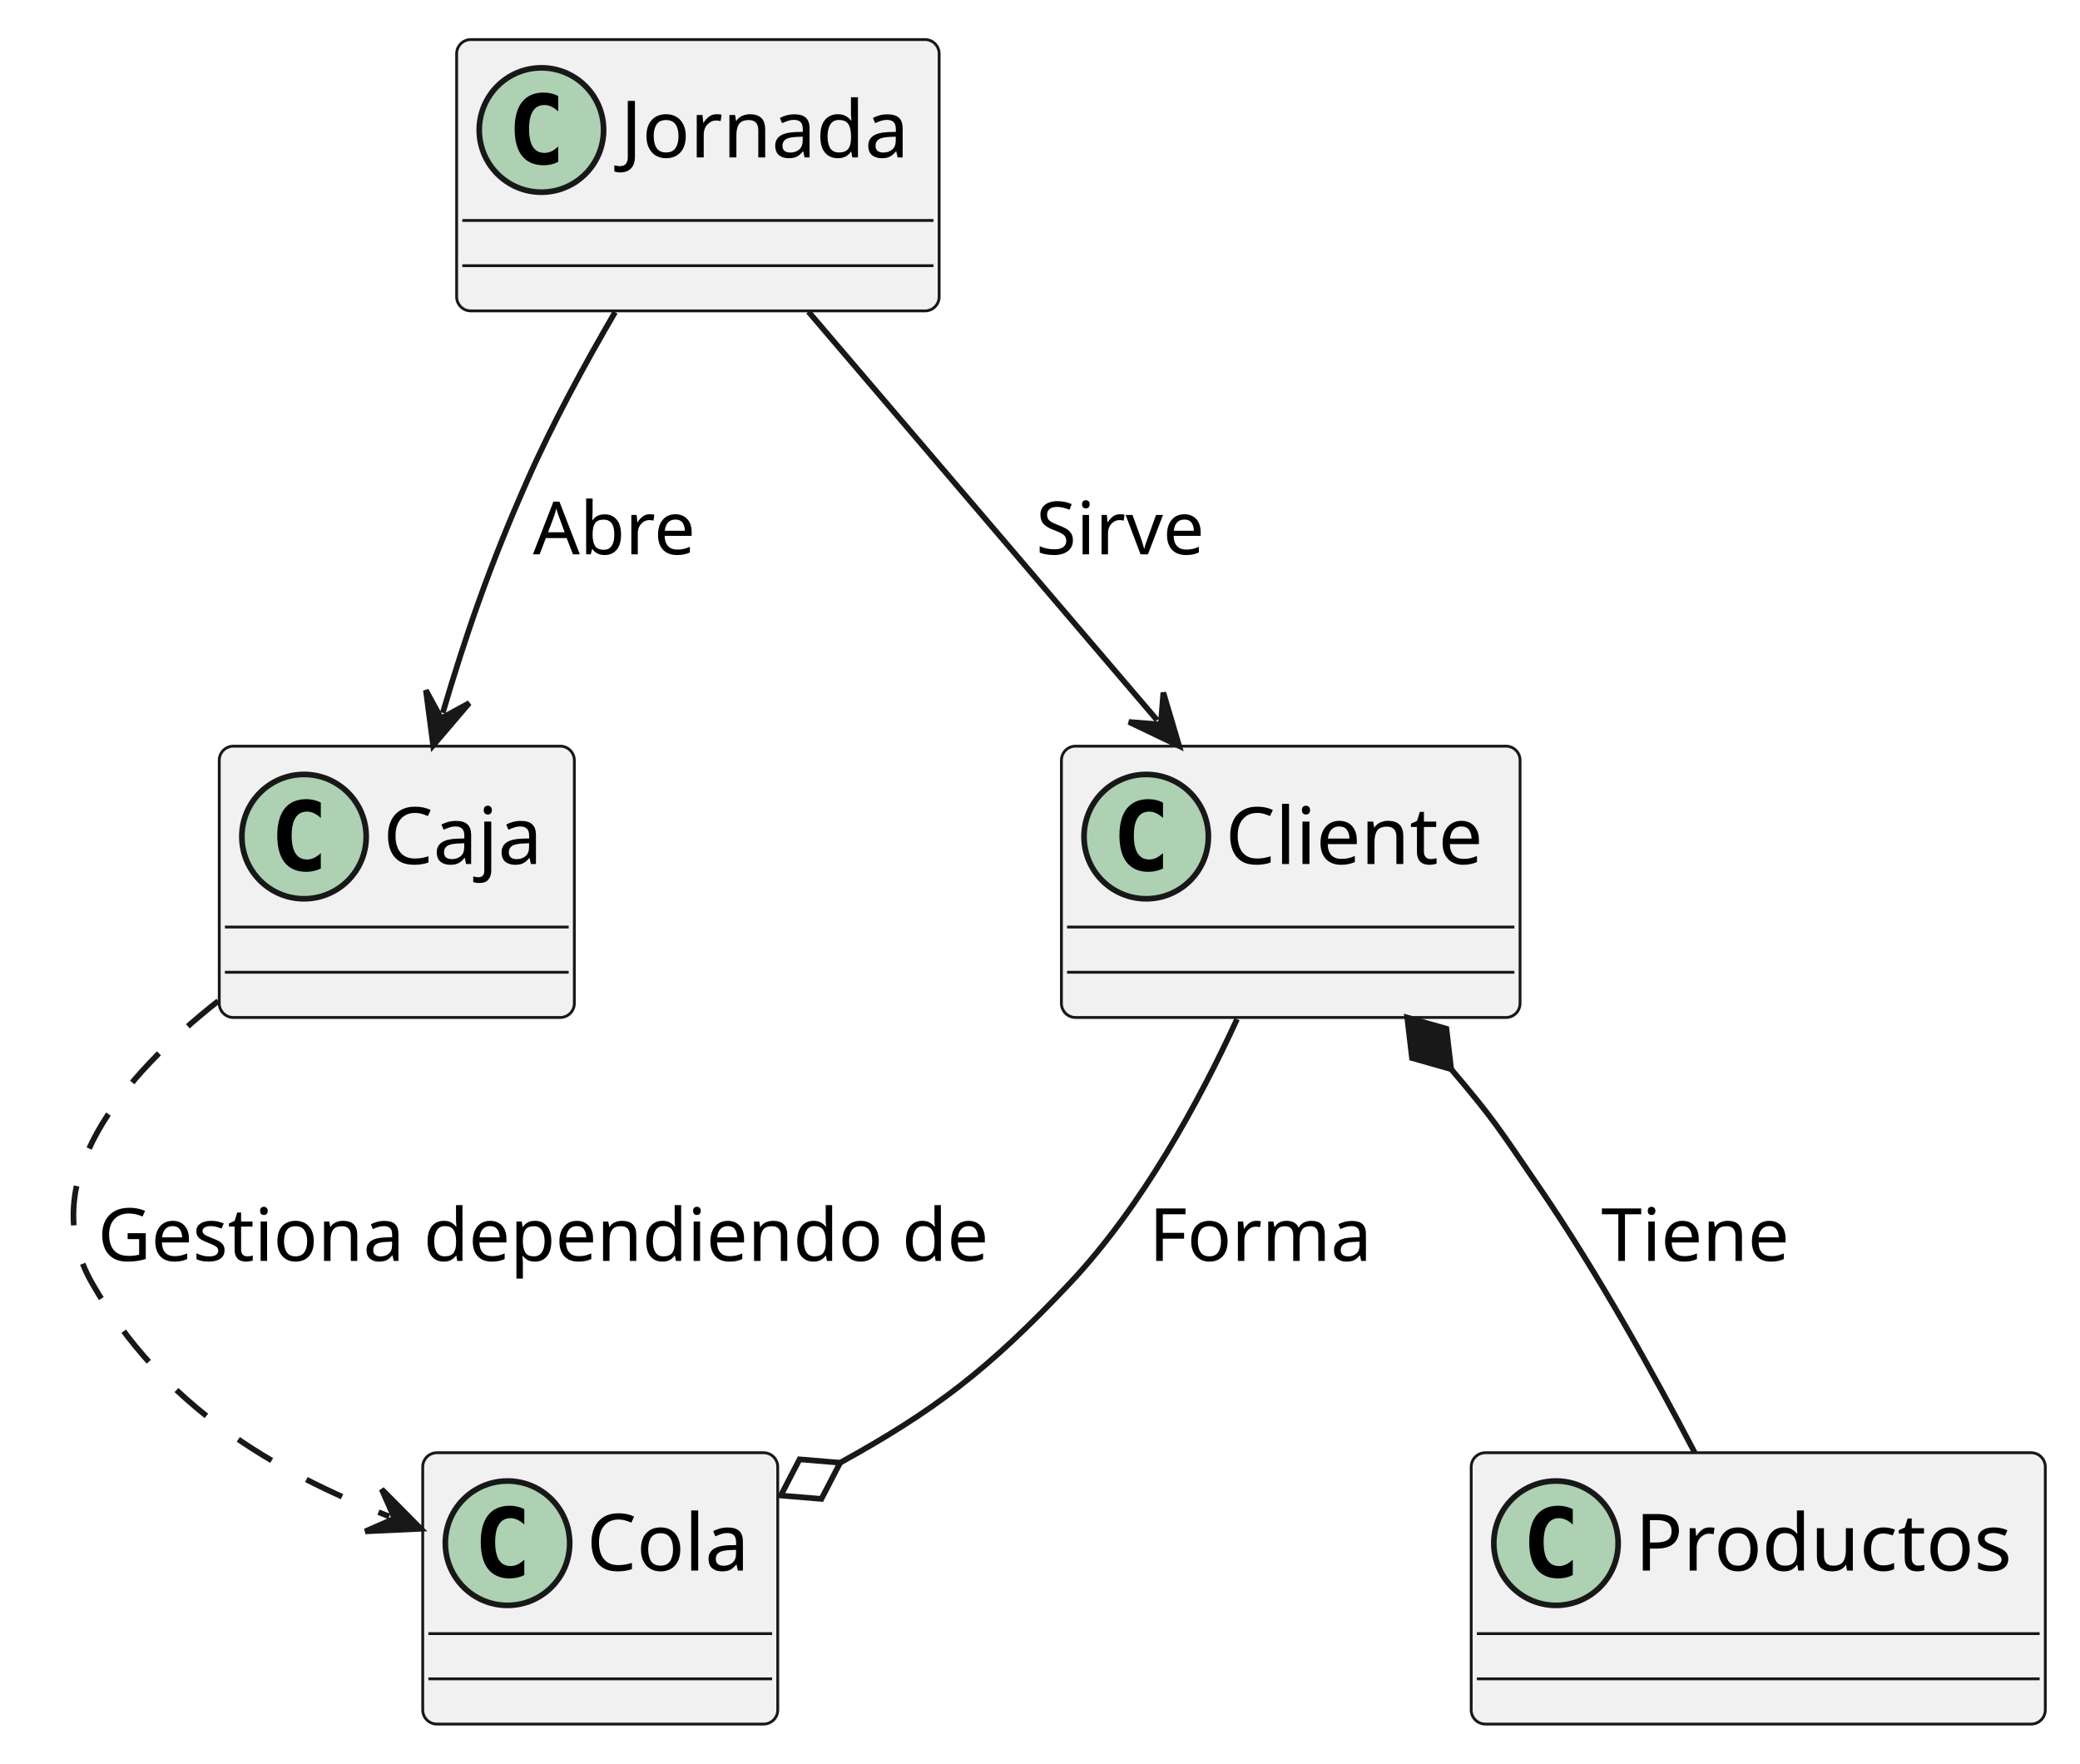
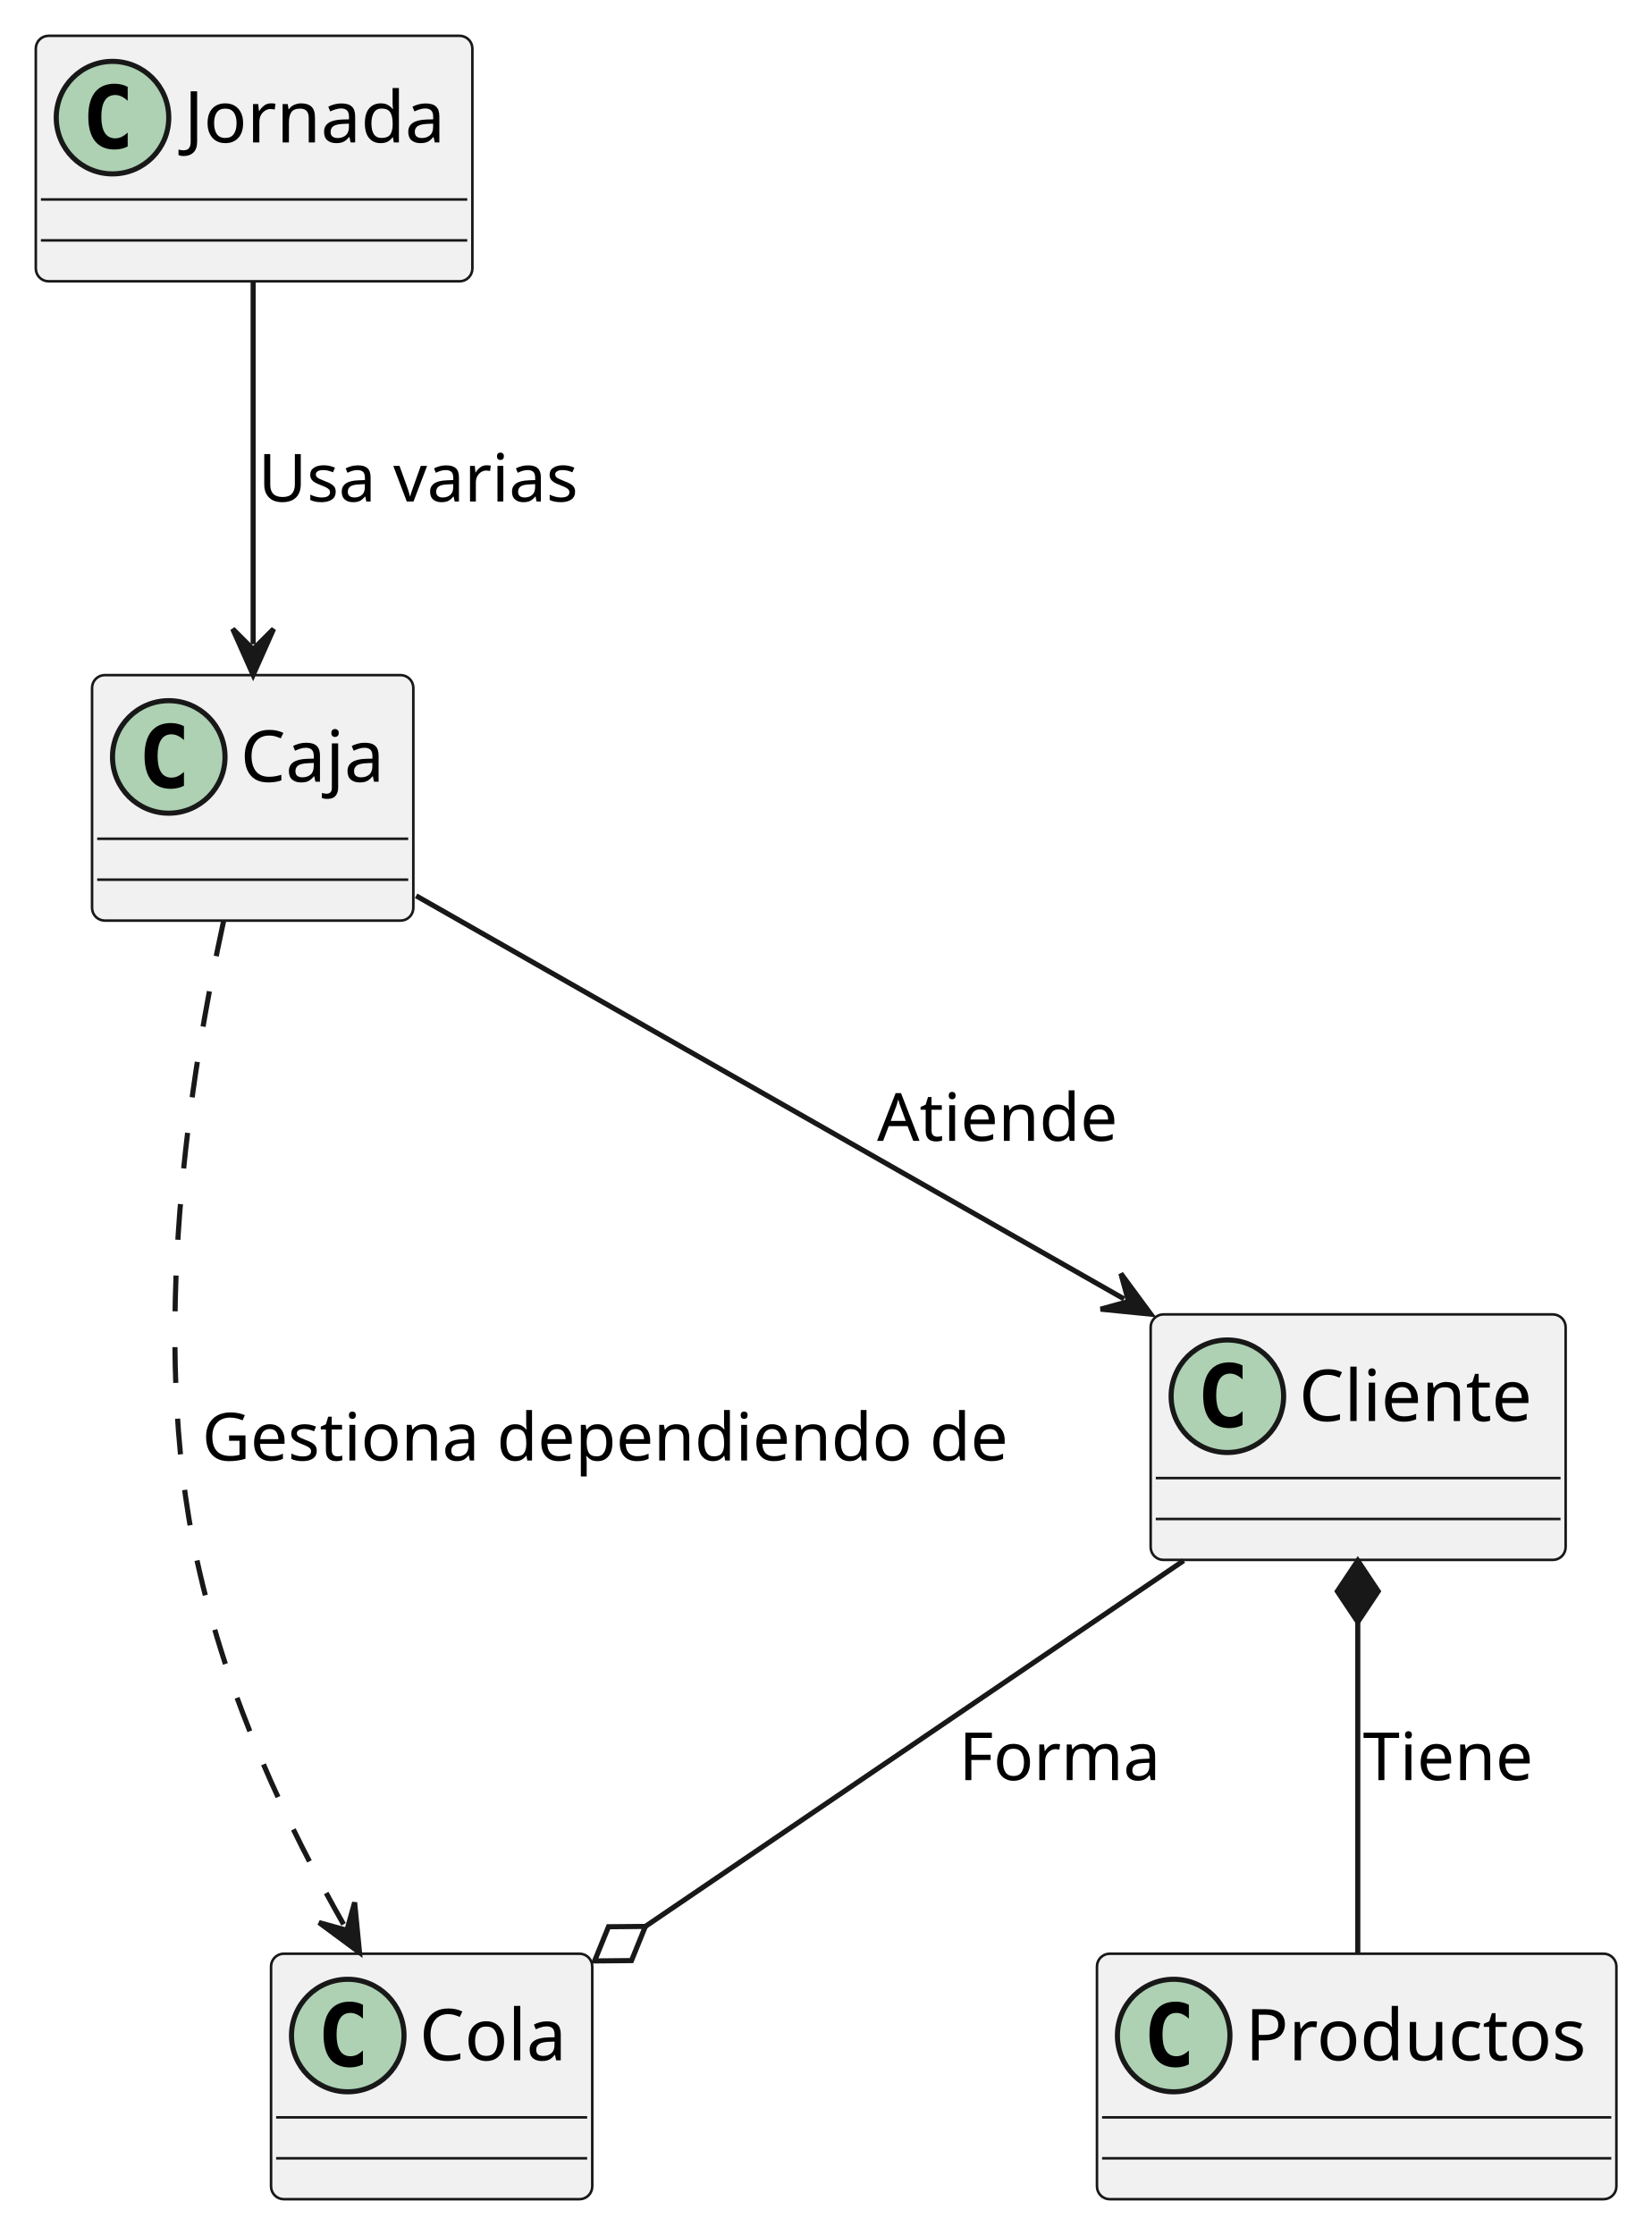
- <svg xmlns="http://www.w3.org/2000/svg" contentStyleType="text/css" data-diagram-type="CLASS" height="312px" preserveAspectRatio="none" style="width:368px;height:312px;background:#FFFFFF;" version="1.1" viewBox="0 0 368 312" width="368px" zoomAndPan="magnify">
+ <svg xmlns="http://www.w3.org/2000/svg" contentStyleType="text/css" data-diagram-type="CLASS" height="437px" preserveAspectRatio="none" style="width:323px;height:437px;background:#FFFFFF;" version="1.1" viewBox="0 0 323 437" width="323px" zoomAndPan="magnify">
  <defs />
  <g>
    <g class="entity" data-entity="Jornada" data-source-line="1" data-uid="ent0002" id="entity_Jornada">
-       <rect fill="#F1F1F1" height="48" rx="2.5" ry="2.5" style="stroke:#181818;stroke-width:0.5;" width="85.368" x="80.79" y="7" />
-       <ellipse cx="95.79" cy="23" fill="#ADD1B2" rx="11" ry="11" style="stroke:#181818;stroke-width:1;" />
-       <path d="M98.759,28.641 Q98.181,28.938 97.54,29.078 Q96.899,29.234 96.196,29.234 Q93.696,29.234 92.368,27.594 Q91.056,25.938 91.056,22.812 Q91.056,19.688 92.368,18.031 Q93.696,16.375 96.196,16.375 Q96.899,16.375 97.54,16.531 Q98.196,16.688 98.759,16.984 L98.759,19.703 Q98.134,19.125 97.54,18.859 Q96.946,18.578 96.321,18.578 Q94.978,18.578 94.29,19.656 Q93.603,20.719 93.603,22.812 Q93.603,24.906 94.29,25.984 Q94.978,27.047 96.321,27.047 Q96.946,27.047 97.54,26.781 Q98.134,26.5 98.759,25.922 L98.759,28.641 Z " fill="#000000" />
-       <text fill="#000000" font-family="sans-serif" font-size="14" lengthAdjust="spacing" textLength="53.368" x="109.79" y="27.847">Jornada</text>
-       <line style="stroke:#181818;stroke-width:0.5;" x1="81.79" x2="165.158" y1="39" y2="39" />
-       <line style="stroke:#181818;stroke-width:0.5;" x1="81.79" x2="165.158" y1="47" y2="47" />
+       <rect fill="#F1F1F1" height="48" rx="2.5" ry="2.5" style="stroke:#181818;stroke-width:0.5;" width="85.368" x="7" y="7" />
+       <ellipse cx="22" cy="23" fill="#ADD1B2" rx="11" ry="11" style="stroke:#181818;stroke-width:1;" />
+       <path d="M24.969,28.641 Q24.391,28.938 23.75,29.078 Q23.109,29.234 22.406,29.234 Q19.906,29.234 18.578,27.594 Q17.266,25.938 17.266,22.812 Q17.266,19.688 18.578,18.031 Q19.906,16.375 22.406,16.375 Q23.109,16.375 23.75,16.531 Q24.406,16.688 24.969,16.984 L24.969,19.703 Q24.344,19.125 23.75,18.859 Q23.156,18.578 22.531,18.578 Q21.188,18.578 20.5,19.656 Q19.812,20.719 19.812,22.812 Q19.812,24.906 20.5,25.984 Q21.188,27.047 22.531,27.047 Q23.156,27.047 23.75,26.781 Q24.344,26.5 24.969,25.922 L24.969,28.641 Z " fill="#000000" />
+       <text fill="#000000" font-family="sans-serif" font-size="14" lengthAdjust="spacing" textLength="53.368" x="36" y="27.847">Jornada</text>
+       <line style="stroke:#181818;stroke-width:0.5;" x1="8" x2="91.368" y1="39" y2="39" />
+       <line style="stroke:#181818;stroke-width:0.5;" x1="8" x2="91.368" y1="47" y2="47" />
    </g>
    <g class="entity" data-entity="Caja" data-source-line="3" data-uid="ent0003" id="entity_Caja">
-       <rect fill="#F1F1F1" height="48" rx="2.5" ry="2.5" style="stroke:#181818;stroke-width:0.5;" width="62.823" x="38.79" y="132" />
-       <ellipse cx="53.79" cy="148" fill="#ADD1B2" rx="11" ry="11" style="stroke:#181818;stroke-width:1;" />
-       <path d="M56.759,153.641 Q56.181,153.938 55.54,154.078 Q54.899,154.234 54.196,154.234 Q51.696,154.234 50.368,152.594 Q49.056,150.938 49.056,147.812 Q49.056,144.688 50.368,143.031 Q51.696,141.375 54.196,141.375 Q54.899,141.375 55.54,141.531 Q56.196,141.688 56.759,141.984 L56.759,144.703 Q56.134,144.125 55.54,143.859 Q54.946,143.578 54.321,143.578 Q52.977,143.578 52.29,144.656 Q51.602,145.719 51.602,147.812 Q51.602,149.906 52.29,150.984 Q52.977,152.047 54.321,152.047 Q54.946,152.047 55.54,151.781 Q56.134,151.5 56.759,150.922 L56.759,153.641 Z " fill="#000000" />
-       <text fill="#000000" font-family="sans-serif" font-size="14" lengthAdjust="spacing" textLength="30.823" x="67.79" y="152.847">Caja</text>
-       <line style="stroke:#181818;stroke-width:0.5;" x1="39.79" x2="100.613" y1="164" y2="164" />
-       <line style="stroke:#181818;stroke-width:0.5;" x1="39.79" x2="100.613" y1="172" y2="172" />
+       <rect fill="#F1F1F1" height="48" rx="2.5" ry="2.5" style="stroke:#181818;stroke-width:0.5;" width="62.823" x="18" y="132" />
+       <ellipse cx="33" cy="148" fill="#ADD1B2" rx="11" ry="11" style="stroke:#181818;stroke-width:1;" />
+       <path d="M35.969,153.641 Q35.391,153.938 34.75,154.078 Q34.109,154.234 33.406,154.234 Q30.906,154.234 29.578,152.594 Q28.266,150.938 28.266,147.812 Q28.266,144.688 29.578,143.031 Q30.906,141.375 33.406,141.375 Q34.109,141.375 34.75,141.531 Q35.406,141.688 35.969,141.984 L35.969,144.703 Q35.344,144.125 34.75,143.859 Q34.156,143.578 33.531,143.578 Q32.188,143.578 31.5,144.656 Q30.812,145.719 30.812,147.812 Q30.812,149.906 31.5,150.984 Q32.188,152.047 33.531,152.047 Q34.156,152.047 34.75,151.781 Q35.344,151.5 35.969,150.922 L35.969,153.641 Z " fill="#000000" />
+       <text fill="#000000" font-family="sans-serif" font-size="14" lengthAdjust="spacing" textLength="30.823" x="47" y="152.847">Caja</text>
+       <line style="stroke:#181818;stroke-width:0.5;" x1="19" x2="79.823" y1="164" y2="164" />
+       <line style="stroke:#181818;stroke-width:0.5;" x1="19" x2="79.823" y1="172" y2="172" />
    </g>
    <g class="entity" data-entity="Cola" data-source-line="5" data-uid="ent0004" id="entity_Cola">
-       <rect fill="#F1F1F1" height="48" rx="2.5" ry="2.5" style="stroke:#181818;stroke-width:0.5;" width="62.81" x="74.79" y="257" />
-       <ellipse cx="89.79" cy="273" fill="#ADD1B2" rx="11" ry="11" style="stroke:#181818;stroke-width:1;" />
-       <path d="M92.759,278.641 Q92.181,278.938 91.54,279.078 Q90.899,279.234 90.196,279.234 Q87.696,279.234 86.368,277.594 Q85.056,275.938 85.056,272.812 Q85.056,269.688 86.368,268.031 Q87.696,266.375 90.196,266.375 Q90.899,266.375 91.54,266.531 Q92.196,266.688 92.759,266.984 L92.759,269.703 Q92.134,269.125 91.54,268.859 Q90.946,268.578 90.321,268.578 Q88.978,268.578 88.29,269.656 Q87.603,270.719 87.603,272.812 Q87.603,274.906 88.29,275.984 Q88.978,277.047 90.321,277.047 Q90.946,277.047 91.54,276.781 Q92.134,276.5 92.759,275.922 L92.759,278.641 Z " fill="#000000" />
-       <text fill="#000000" font-family="sans-serif" font-size="14" lengthAdjust="spacing" textLength="30.81" x="103.79" y="277.847">Cola</text>
-       <line style="stroke:#181818;stroke-width:0.5;" x1="75.79" x2="136.6" y1="289" y2="289" />
-       <line style="stroke:#181818;stroke-width:0.5;" x1="75.79" x2="136.6" y1="297" y2="297" />
+       <rect fill="#F1F1F1" height="48" rx="2.5" ry="2.5" style="stroke:#181818;stroke-width:0.5;" width="62.81" x="53" y="382" />
+       <ellipse cx="68" cy="398" fill="#ADD1B2" rx="11" ry="11" style="stroke:#181818;stroke-width:1;" />
+       <path d="M70.969,403.641 Q70.391,403.938 69.75,404.078 Q69.109,404.234 68.406,404.234 Q65.906,404.234 64.578,402.594 Q63.266,400.938 63.266,397.812 Q63.266,394.688 64.578,393.031 Q65.906,391.375 68.406,391.375 Q69.109,391.375 69.75,391.531 Q70.406,391.688 70.969,391.984 L70.969,394.703 Q70.344,394.125 69.75,393.859 Q69.156,393.578 68.531,393.578 Q67.188,393.578 66.5,394.656 Q65.812,395.719 65.812,397.812 Q65.812,399.906 66.5,400.984 Q67.188,402.047 68.531,402.047 Q69.156,402.047 69.75,401.781 Q70.344,401.5 70.969,400.922 L70.969,403.641 Z " fill="#000000" />
+       <text fill="#000000" font-family="sans-serif" font-size="14" lengthAdjust="spacing" textLength="30.81" x="82" y="402.847">Cola</text>
+       <line style="stroke:#181818;stroke-width:0.5;" x1="54" x2="114.81" y1="414" y2="414" />
+       <line style="stroke:#181818;stroke-width:0.5;" x1="54" x2="114.81" y1="422" y2="422" />
    </g>
    <g class="entity" data-entity="Cliente" data-source-line="7" data-uid="ent0005" id="entity_Cliente">
-       <rect fill="#F1F1F1" height="48" rx="2.5" ry="2.5" style="stroke:#181818;stroke-width:0.5;" width="81.144" x="187.79" y="132" />
-       <ellipse cx="202.79" cy="148" fill="#ADD1B2" rx="11" ry="11" style="stroke:#181818;stroke-width:1;" />
-       <path d="M205.759,153.641 Q205.181,153.938 204.54,154.078 Q203.899,154.234 203.196,154.234 Q200.696,154.234 199.368,152.594 Q198.056,150.938 198.056,147.812 Q198.056,144.688 199.368,143.031 Q200.696,141.375 203.196,141.375 Q203.899,141.375 204.54,141.531 Q205.196,141.688 205.759,141.984 L205.759,144.703 Q205.134,144.125 204.54,143.859 Q203.946,143.578 203.321,143.578 Q201.977,143.578 201.29,144.656 Q200.602,145.719 200.602,147.812 Q200.602,149.906 201.29,150.984 Q201.977,152.047 203.321,152.047 Q203.946,152.047 204.54,151.781 Q205.134,151.5 205.759,150.922 L205.759,153.641 Z " fill="#000000" />
-       <text fill="#000000" font-family="sans-serif" font-size="14" lengthAdjust="spacing" textLength="49.144" x="216.79" y="152.847">Cliente</text>
-       <line style="stroke:#181818;stroke-width:0.5;" x1="188.79" x2="267.934" y1="164" y2="164" />
-       <line style="stroke:#181818;stroke-width:0.5;" x1="188.79" x2="267.934" y1="172" y2="172" />
+       <rect fill="#F1F1F1" height="48" rx="2.5" ry="2.5" style="stroke:#181818;stroke-width:0.5;" width="81.144" x="225" y="257" />
+       <ellipse cx="240" cy="273" fill="#ADD1B2" rx="11" ry="11" style="stroke:#181818;stroke-width:1;" />
+       <path d="M242.969,278.641 Q242.391,278.938 241.75,279.078 Q241.109,279.234 240.406,279.234 Q237.906,279.234 236.578,277.594 Q235.266,275.938 235.266,272.812 Q235.266,269.688 236.578,268.031 Q237.906,266.375 240.406,266.375 Q241.109,266.375 241.75,266.531 Q242.406,266.688 242.969,266.984 L242.969,269.703 Q242.344,269.125 241.75,268.859 Q241.156,268.578 240.531,268.578 Q239.188,268.578 238.5,269.656 Q237.812,270.719 237.812,272.812 Q237.812,274.906 238.5,275.984 Q239.188,277.047 240.531,277.047 Q241.156,277.047 241.75,276.781 Q242.344,276.5 242.969,275.922 L242.969,278.641 Z " fill="#000000" />
+       <text fill="#000000" font-family="sans-serif" font-size="14" lengthAdjust="spacing" textLength="49.144" x="254" y="277.847">Cliente</text>
+       <line style="stroke:#181818;stroke-width:0.5;" x1="226" x2="305.144" y1="289" y2="289" />
+       <line style="stroke:#181818;stroke-width:0.5;" x1="226" x2="305.144" y1="297" y2="297" />
    </g>
    <g class="entity" data-entity="Productos" data-source-line="9" data-uid="ent0006" id="entity_Productos">
-       <rect fill="#F1F1F1" height="48" rx="2.5" ry="2.5" style="stroke:#181818;stroke-width:0.5;" width="101.569" x="260.29" y="257" />
-       <ellipse cx="275.29" cy="273" fill="#ADD1B2" rx="11" ry="11" style="stroke:#181818;stroke-width:1;" />
-       <path d="M278.259,278.641 Q277.681,278.938 277.04,279.078 Q276.399,279.234 275.696,279.234 Q273.196,279.234 271.868,277.594 Q270.556,275.938 270.556,272.812 Q270.556,269.688 271.868,268.031 Q273.196,266.375 275.696,266.375 Q276.399,266.375 277.04,266.531 Q277.696,266.688 278.259,266.984 L278.259,269.703 Q277.634,269.125 277.04,268.859 Q276.446,268.578 275.821,268.578 Q274.478,268.578 273.79,269.656 Q273.103,270.719 273.103,272.812 Q273.103,274.906 273.79,275.984 Q274.478,277.047 275.821,277.047 Q276.446,277.047 277.04,276.781 Q277.634,276.5 278.259,275.922 L278.259,278.641 Z " fill="#000000" />
-       <text fill="#000000" font-family="sans-serif" font-size="14" lengthAdjust="spacing" textLength="69.569" x="289.29" y="277.847">Productos</text>
-       <line style="stroke:#181818;stroke-width:0.5;" x1="261.29" x2="360.859" y1="289" y2="289" />
-       <line style="stroke:#181818;stroke-width:0.5;" x1="261.29" x2="360.859" y1="297" y2="297" />
+       <rect fill="#F1F1F1" height="48" rx="2.5" ry="2.5" style="stroke:#181818;stroke-width:0.5;" width="101.569" x="214.5" y="382" />
+       <ellipse cx="229.5" cy="398" fill="#ADD1B2" rx="11" ry="11" style="stroke:#181818;stroke-width:1;" />
+       <path d="M232.469,403.641 Q231.891,403.938 231.25,404.078 Q230.609,404.234 229.906,404.234 Q227.406,404.234 226.078,402.594 Q224.766,400.938 224.766,397.812 Q224.766,394.688 226.078,393.031 Q227.406,391.375 229.906,391.375 Q230.609,391.375 231.25,391.531 Q231.906,391.688 232.469,391.984 L232.469,394.703 Q231.844,394.125 231.25,393.859 Q230.656,393.578 230.031,393.578 Q228.688,393.578 228,394.656 Q227.312,395.719 227.312,397.812 Q227.312,399.906 228,400.984 Q228.688,402.047 230.031,402.047 Q230.656,402.047 231.25,401.781 Q231.844,401.5 232.469,400.922 L232.469,403.641 Z " fill="#000000" />
+       <text fill="#000000" font-family="sans-serif" font-size="14" lengthAdjust="spacing" textLength="69.569" x="243.5" y="402.847">Productos</text>
+       <line style="stroke:#181818;stroke-width:0.5;" x1="215.5" x2="315.069" y1="414" y2="414" />
+       <line style="stroke:#181818;stroke-width:0.5;" x1="215.5" x2="315.069" y1="422" y2="422" />
    </g>
-     <g class="link" data-entity-1="Jornada" data-entity-2="Caja" data-source-line="12" data-uid="lnk7" id="link_Jornada_Caja">
-       <path codeLine="12" d="M108.82,55.23 C103.52,64.31 97.73,74.94 93.29,85 C86.56,100.21 82.433,112.267 78.333,126.117" fill="none" id="Jornada-to-Caja" style="stroke:#181818;stroke-width:1;" />
-       <polygon fill="#181818" points="76.63,131.87,83.02,124.376,78.049,127.076,75.349,122.105,76.63,131.87" style="stroke:#181818;stroke-width:1;" />
-       <text fill="#000000" font-family="sans-serif" font-size="13" lengthAdjust="spacing" textLength="30.488" x="94.29" y="98.067">Abre</text>
+     <g class="link" data-entity-1="Jornada" data-entity-2="Caja" data-source-line="13" data-uid="lnk7" id="link_Jornada_Caja">
+       <path codeLine="13" d="M49.5,55.14 C49.5,77.13 49.5,104.01 49.5,125.97" fill="none" id="Jornada-to-Caja" style="stroke:#181818;stroke-width:1;" />
+       <polygon fill="#181818" points="49.5,131.97,53.5,122.97,49.5,126.97,45.5,122.97,49.5,131.97" style="stroke:#181818;stroke-width:1;" />
+       <text fill="#000000" font-family="sans-serif" font-size="13" lengthAdjust="spacing" textLength="67.742" x="50.5" y="98.067">Usa varias</text>
    </g>
-     <g class="link" data-entity-1="Jornada" data-entity-2="Cliente" data-source-line="13" data-uid="lnk8" id="link_Jornada_Cliente">
-       <path codeLine="13" d="M143.03,55.14 C161.81,77.13 185.985,105.446 204.725,127.406" fill="none" id="Jornada-to-Cliente" style="stroke:#181818;stroke-width:1;" />
-       <polygon fill="#181818" points="208.62,131.97,205.821,122.527,205.374,128.167,199.735,127.721,208.62,131.97" style="stroke:#181818;stroke-width:1;" />
-       <text fill="#000000" font-family="sans-serif" font-size="13" lengthAdjust="spacing" textLength="32.9" x="183.29" y="98.067">Sirve</text>
+     <g class="link" data-entity-1="Caja" data-entity-2="Cliente" data-source-line="14" data-uid="lnk8" id="link_Caja_Cliente">
+       <path codeLine="14" d="M81.37,175.15 C119.51,196.87 178.206,230.291 219.806,253.981" fill="none" id="Caja-to-Cliente" style="stroke:#181818;stroke-width:1;" />
+       <polygon fill="#181818" points="225.02,256.95,219.179,249.02,220.675,254.476,215.22,255.972,225.02,256.95" style="stroke:#181818;stroke-width:1;" />
+       <text fill="#000000" font-family="sans-serif" font-size="13" lengthAdjust="spacing" textLength="50.089" x="171.5" y="223.067">Atiende</text>
    </g>
-     <g class="link" data-entity-1="Cliente" data-entity-2="Productos" data-source-line="14" data-uid="lnk9" id="link_Cliente_Productos">
-       <path codeLine="14" d="M256.747,189.149 C264.457,198.209 265.26,199.74 272.29,210 C282.58,225.04 292.56,243.01 299.84,256.98" fill="none" id="Cliente-backto-Productos" style="stroke:#181818;stroke-width:1;" />
-       <polygon fill="#181818" points="248.97,180.01,249.812,187.172,256.747,189.149,255.905,181.987,248.97,180.01" style="stroke:#181818;stroke-width:1;" />
-       <text fill="#000000" font-family="sans-serif" font-size="13" lengthAdjust="spacing" textLength="35.788" x="283.29" y="223.067">Tiene</text>
+     <g class="link" data-entity-1="Cliente" data-entity-2="Productos" data-source-line="15" data-uid="lnk9" id="link_Cliente_Productos">
+       <path codeLine="15" d="M265.5,317.14 C265.5,339.13 265.5,360.01 265.5,381.97" fill="none" id="Cliente-backto-Productos" style="stroke:#181818;stroke-width:1;" />
+       <polygon fill="#181818" points="265.5,305.14,261.5,311.14,265.5,317.14,269.5,311.14,265.5,305.14" style="stroke:#181818;stroke-width:1;" />
+       <text fill="#000000" font-family="sans-serif" font-size="13" lengthAdjust="spacing" textLength="35.788" x="266.5" y="348.067">Tiene</text>
    </g>
-     <g class="link" data-entity-1="Cliente" data-entity-2="Cola" data-source-line="15" data-uid="lnk10" id="link_Cliente_Cola">
-       <path codeLine="15" d="M218.86,180.29 C212.15,194.89 202.07,213.43 189.29,227 C174.75,242.43 165.322,249.545 148.642,258.765" fill="none" id="Cliente-to-Cola" style="stroke:#181818;stroke-width:1;" />
-       <polygon fill="none" points="138.14,264.57,145.326,265.168,148.642,258.765,141.456,258.167,138.14,264.57" style="stroke:#181818;stroke-width:1;" />
-       <text fill="#000000" font-family="sans-serif" font-size="13" lengthAdjust="spacing" textLength="41.406" x="203.29" y="223.067">Forma</text>
+     <g class="link" data-entity-1="Cliente" data-entity-2="Cola" data-source-line="16" data-uid="lnk10" id="link_Cliente_Cola">
+       <path codeLine="16" d="M231.46,305.14 C198.38,327.61 158.475,354.724 126.195,376.664" fill="none" id="Cliente-to-Cola" style="stroke:#181818;stroke-width:1;" />
+       <polygon fill="none" points="116.27,383.41,123.481,383.345,126.195,376.664,118.984,376.729,116.27,383.41" style="stroke:#181818;stroke-width:1;" />
+       <text fill="#000000" font-family="sans-serif" font-size="13" lengthAdjust="spacing" textLength="41.406" x="187.5" y="348.067">Forma</text>
    </g>
-     <g class="link" data-entity-1="Caja" data-entity-2="Cola" data-source-line="16" data-uid="lnk11" id="link_Caja_Cola">
-       <path codeLine="16" d="M38.61,177.08 C21.58,190.53 6,209.01 16.29,227 C28.7,248.72 48.3,260.25 68.87,268.271" fill="none" id="Caja-to-Cola" style="stroke:#181818;stroke-width:1;stroke-dasharray:7.0,7.0;" />
-       <polygon fill="#181818" points="74.46,270.45,67.528,263.454,69.802,268.634,64.622,270.908,74.46,270.45" style="stroke:#181818;stroke-width:1;" />
-       <text fill="#000000" font-family="sans-serif" font-size="13" lengthAdjust="spacing" textLength="167.273" x="17.29" y="223.067">Gestiona dependiendo de</text>
+     <g class="link" data-entity-1="Caja" data-entity-2="Cola" data-source-line="17" data-uid="lnk11" id="link_Caja_Cola">
+       <path codeLine="17" d="M43.72,180.11 C37.29,209.48 28.99,261.58 38.5,305 C44.59,332.81 56.212,356.91 67.342,376.55" fill="none" id="Caja-to-Cola" style="stroke:#181818;stroke-width:1;stroke-dasharray:7.0,7.0;" />
+       <polygon fill="#181818" points="70.3,381.77,69.343,371.968,67.835,377.42,62.383,375.912,70.3,381.77" style="stroke:#181818;stroke-width:1;" />
+       <text fill="#000000" font-family="sans-serif" font-size="13" lengthAdjust="spacing" textLength="167.273" x="39.5" y="285.567">Gestiona dependiendo de</text>
    </g>
  </g>
</svg>
